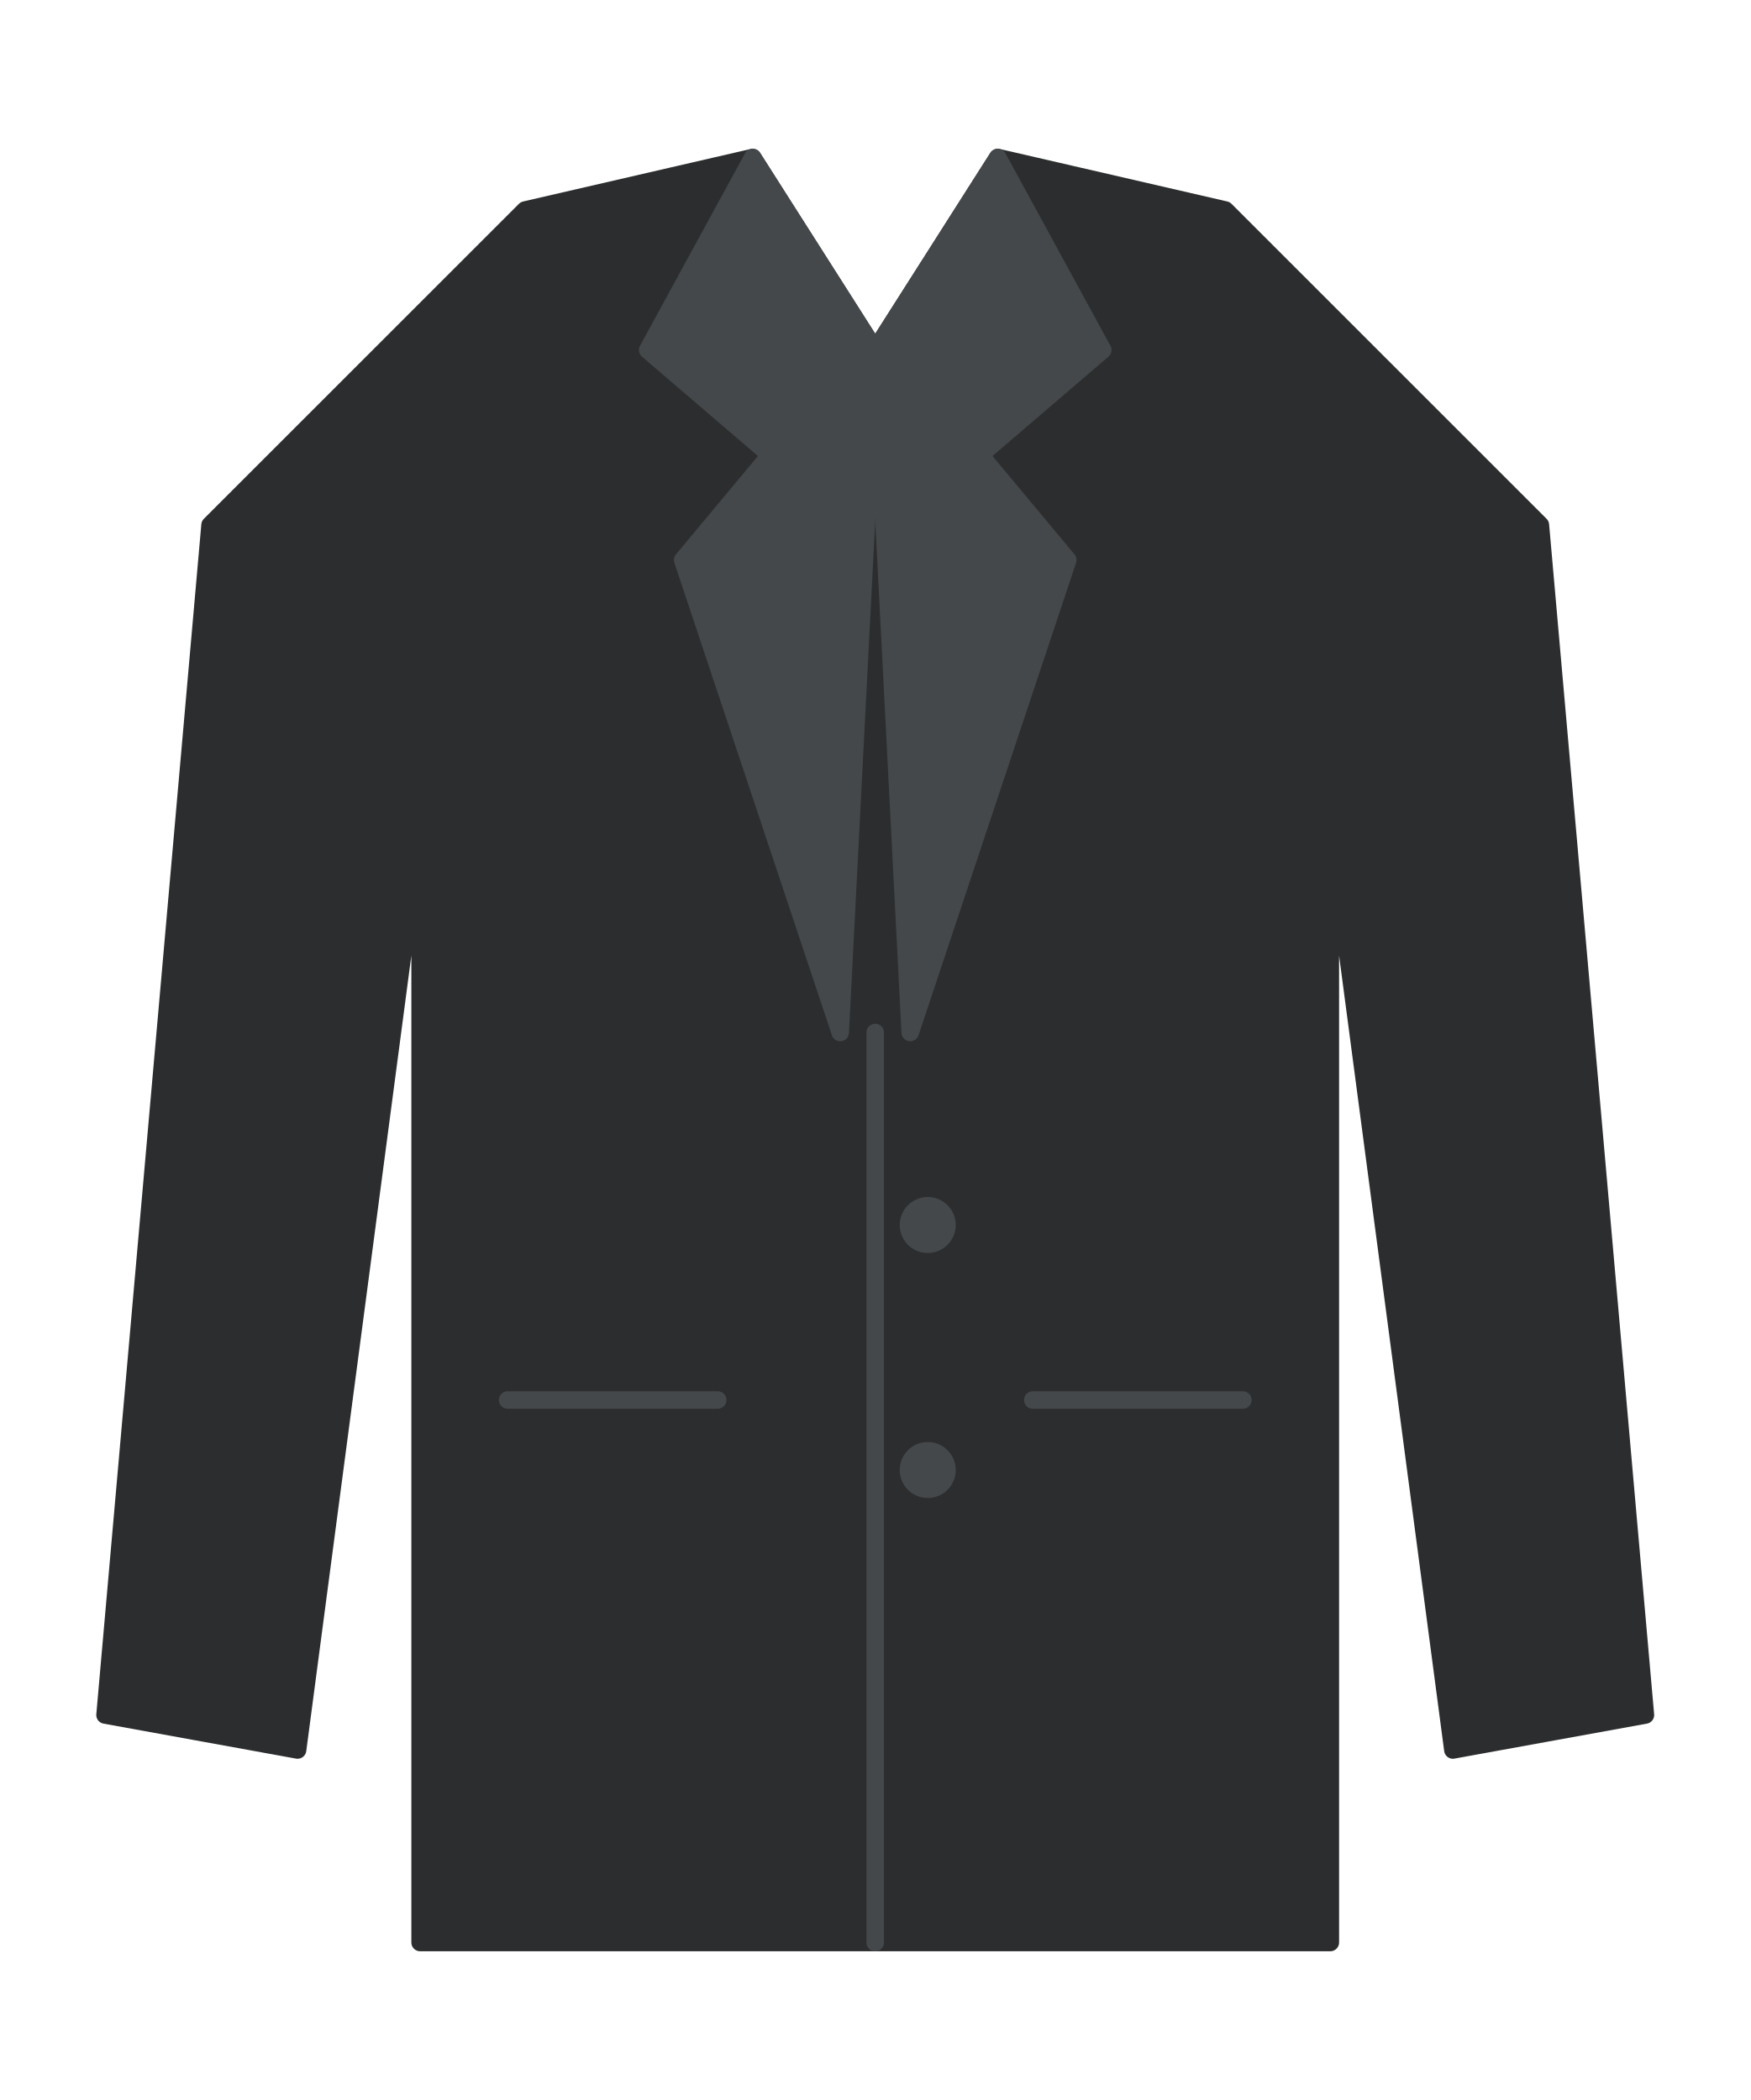
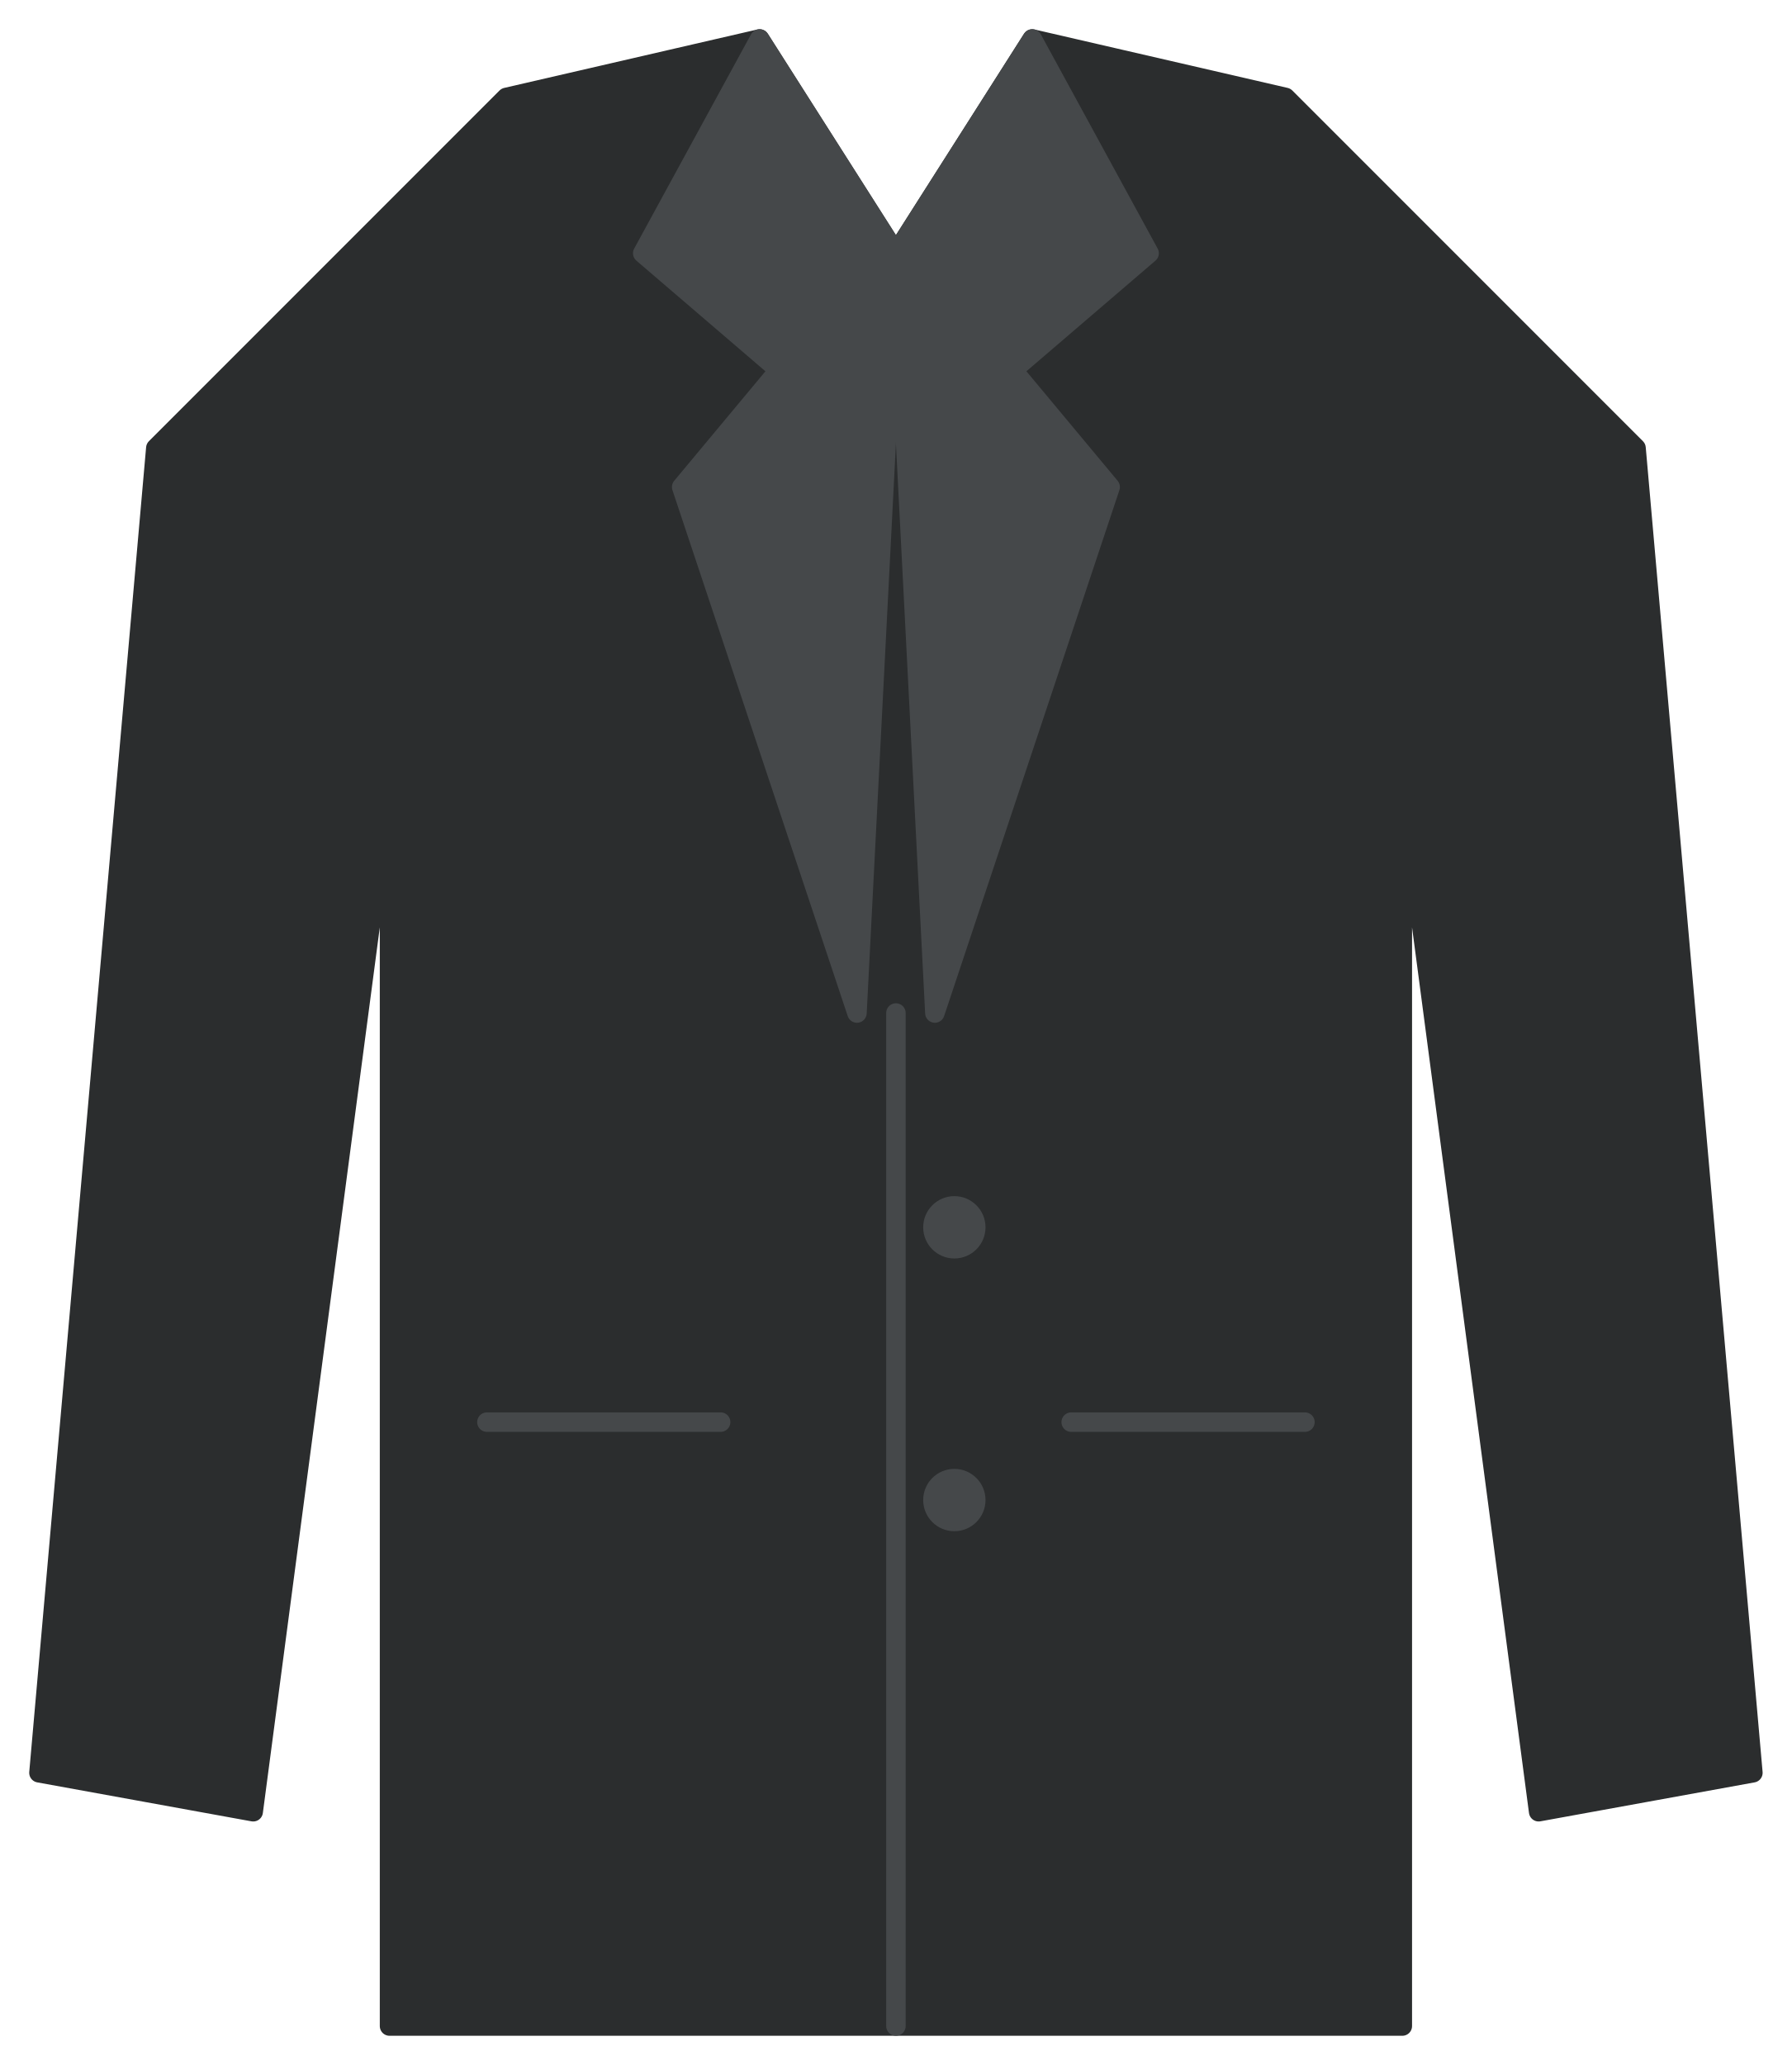
- <svg xmlns="http://www.w3.org/2000/svg" viewBox="0 0 200 240" role="img" aria-label="Black blazer">
+ <svg xmlns="http://www.w3.org/2000/svg" viewBox="8 14 184 212" role="img" aria-label="Black blazer">
  <polygon points="60,24 86,18 100,40 114,18 140,24 176,60 188,196 166,200 152,94 152,222 48,222 48,94 34,200 12,196 24,60" fill="#2B2D2E" stroke="#2B2D2E" stroke-width="2" stroke-linejoin="round" />
  <polygon points="86,18 100,40 96,118 78,64 88,52 74,40" fill="#45484A" stroke="#45484A" stroke-width="2" stroke-linejoin="round" />
  <polygon points="114,18 100,40 104,118 122,64 112,52 126,40" fill="#45484A" stroke="#45484A" stroke-width="2" stroke-linejoin="round" />
  <polyline points="100,118 100,222" fill="none" stroke="#45484A" stroke-width="2" stroke-linecap="round" stroke-linejoin="round" />
  <circle cx="106" cy="140" r="3.2" fill="#45484A" />
  <circle cx="106" cy="168" r="3.2" fill="#45484A" />
  <polyline points="58,160 82,160" fill="none" stroke="#45484A" stroke-width="2" stroke-linecap="round" stroke-linejoin="round" />
  <polyline points="118,160 142,160" fill="none" stroke="#45484A" stroke-width="2" stroke-linecap="round" stroke-linejoin="round" />
</svg>
